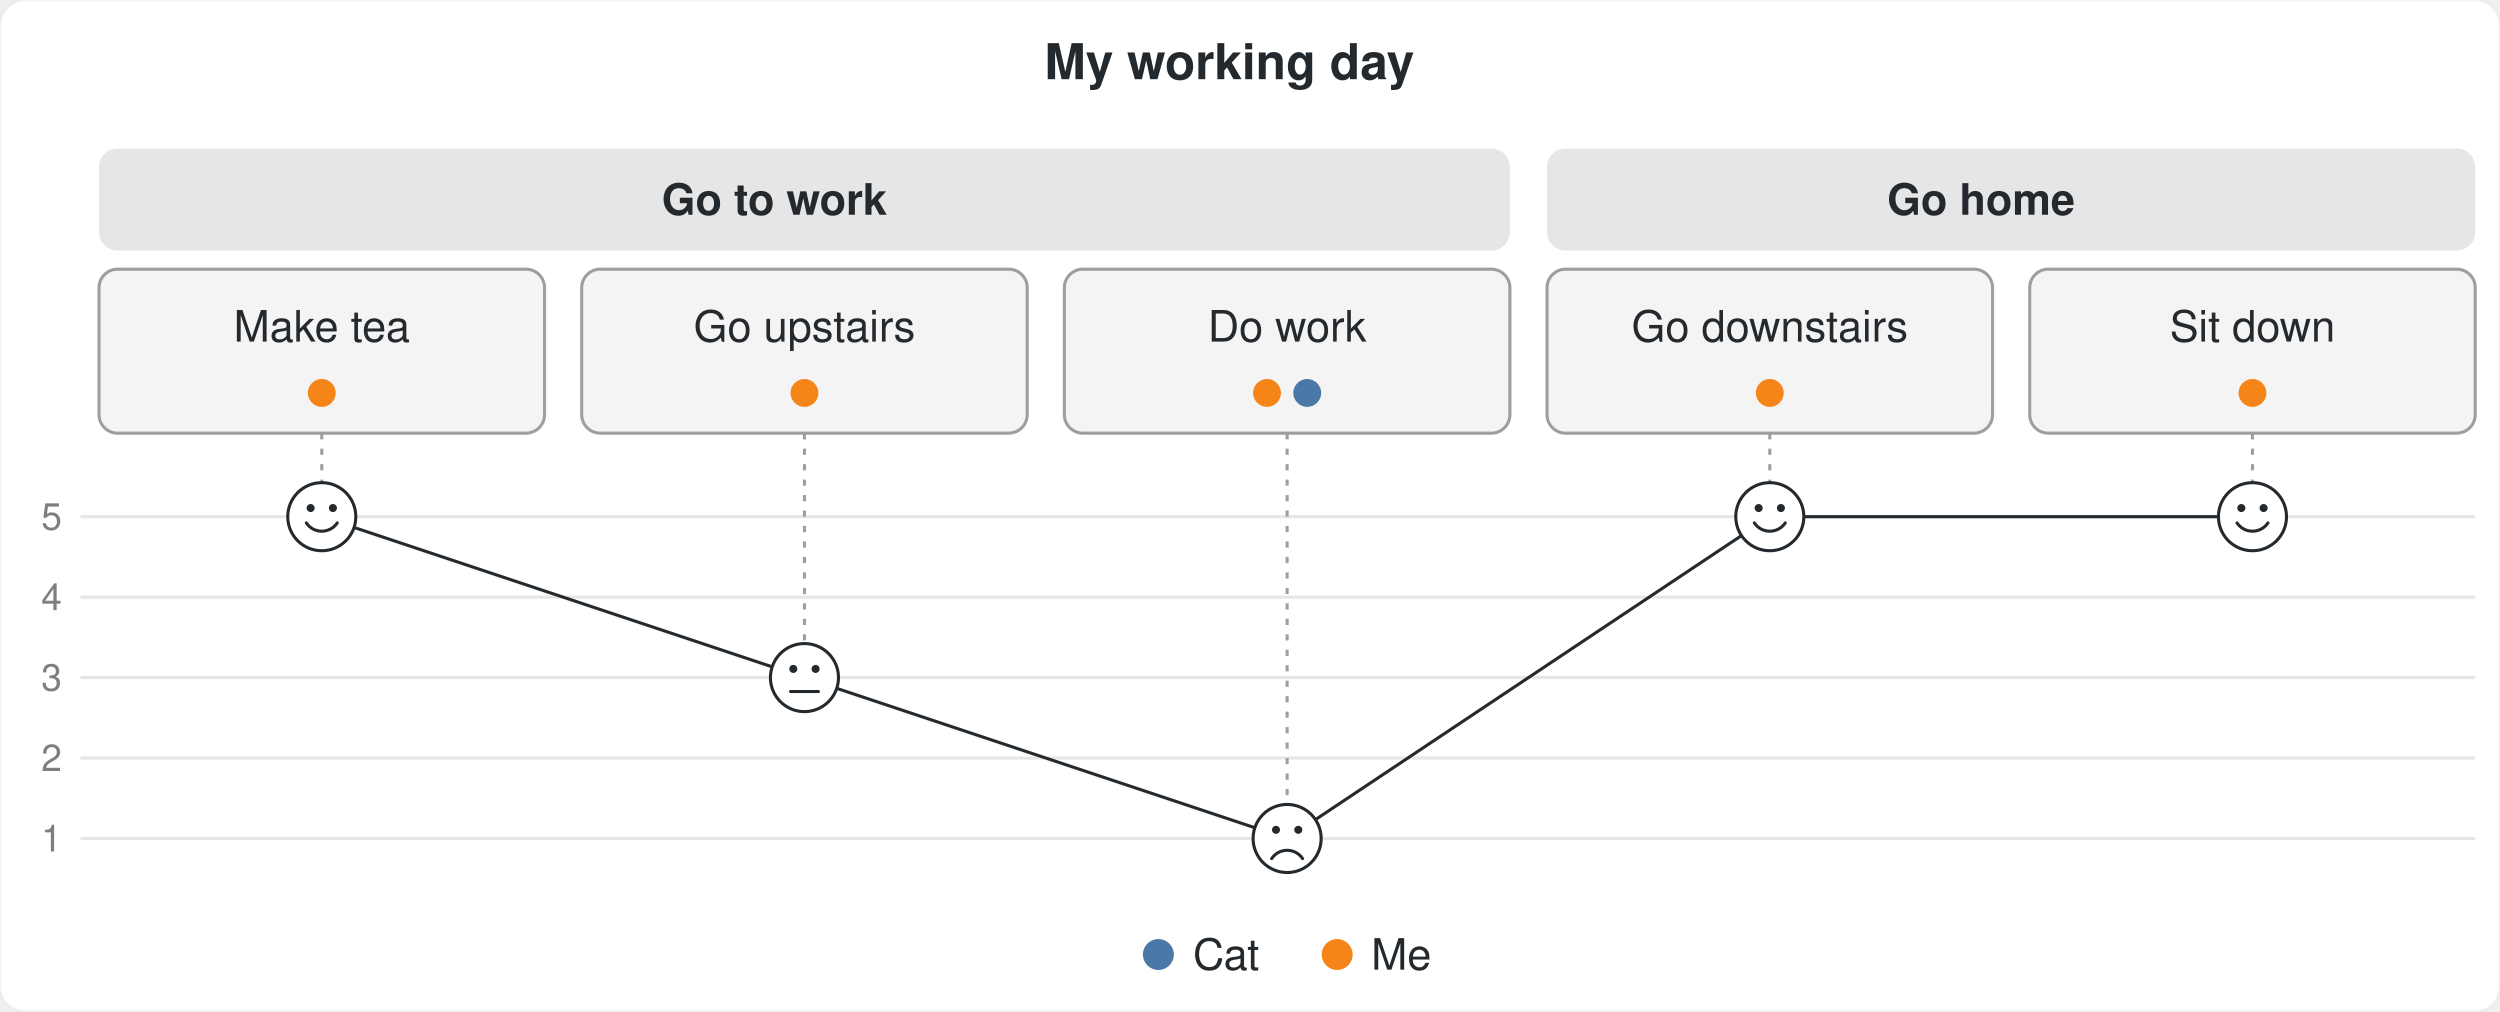
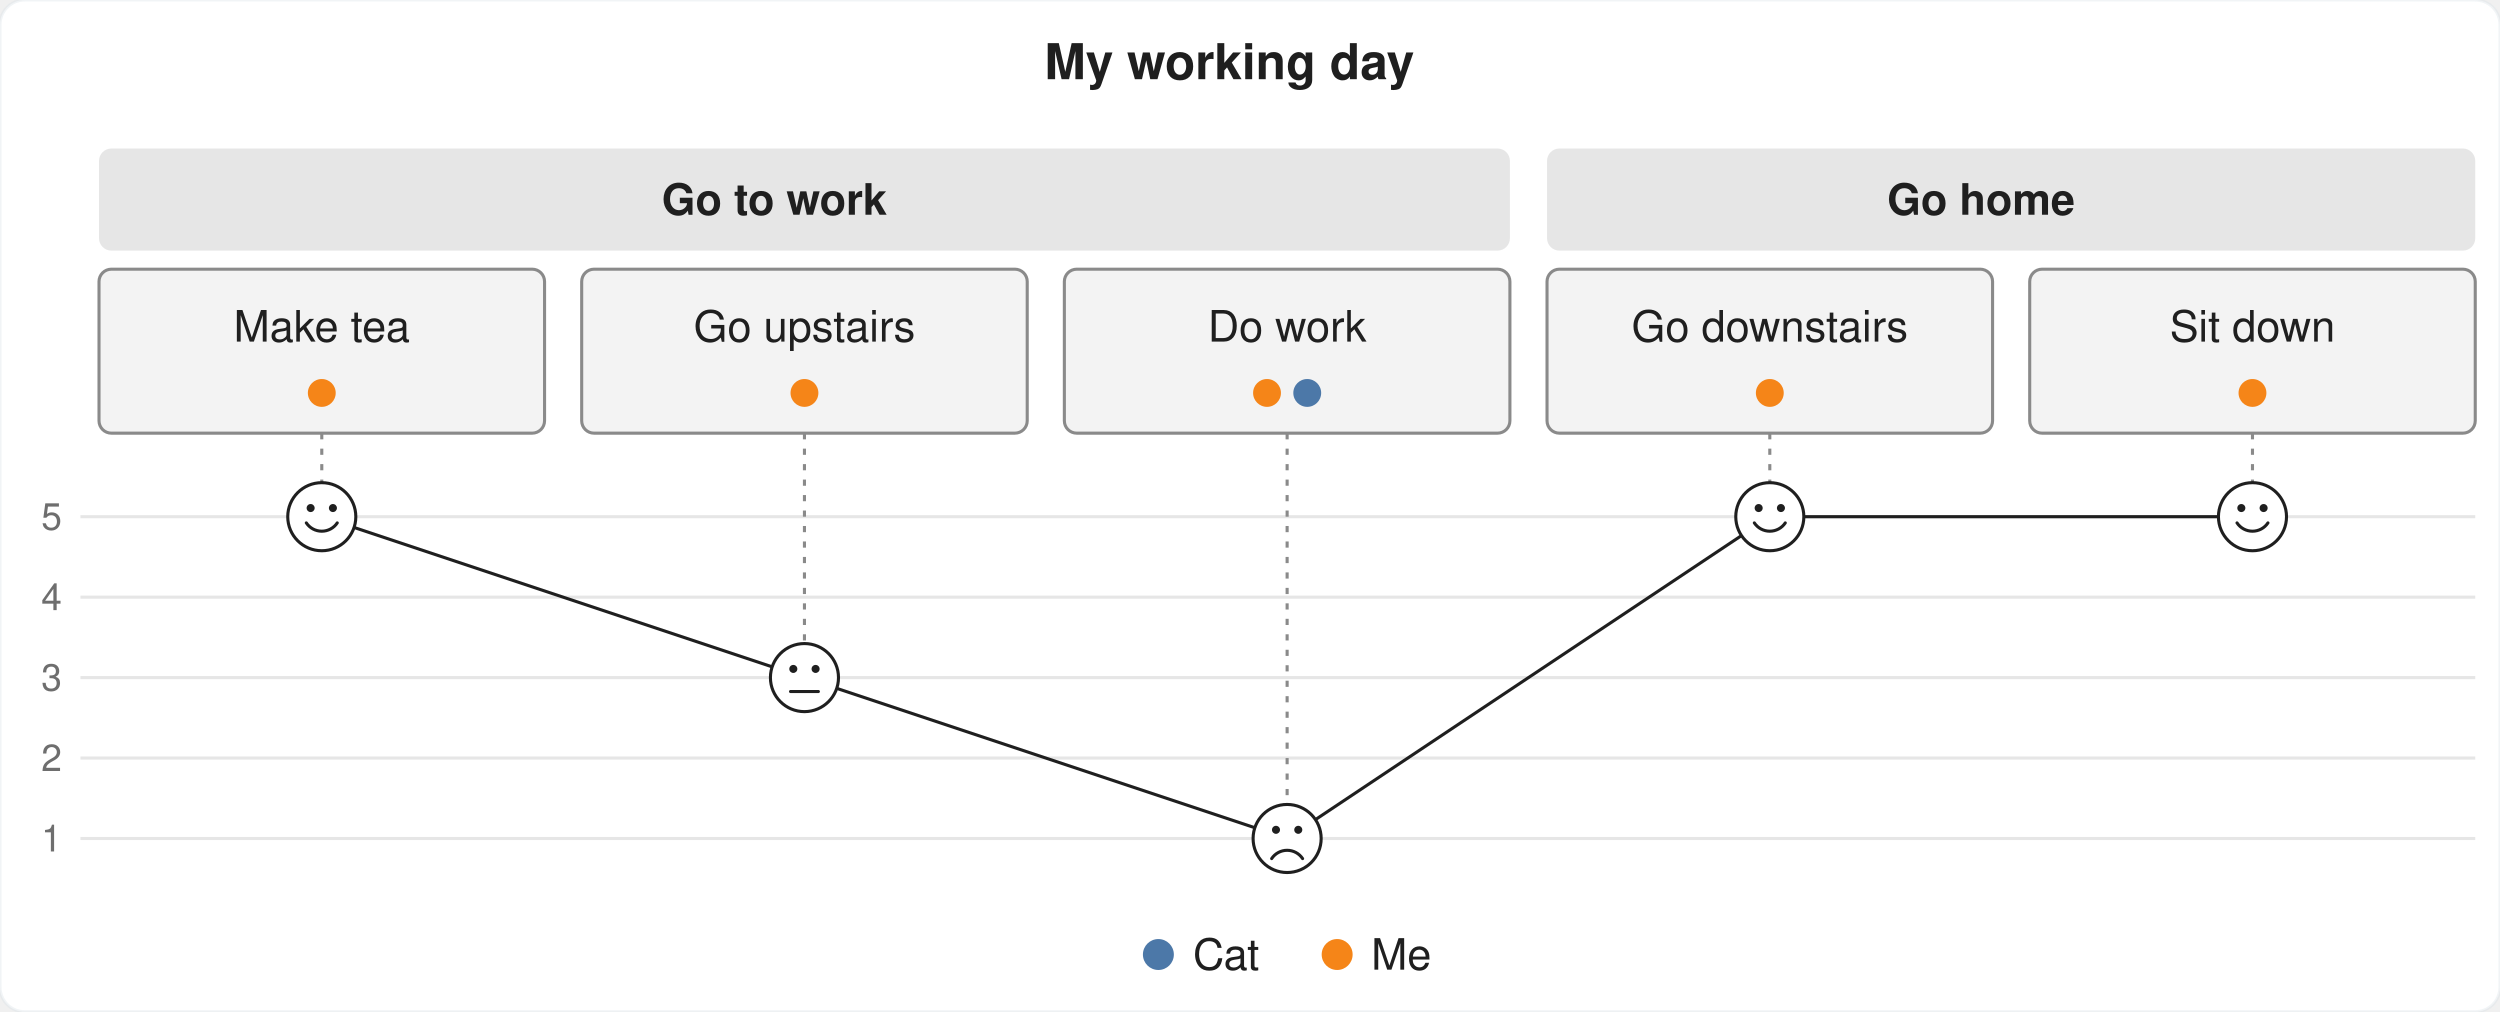
- <svg xmlns="http://www.w3.org/2000/svg" class="pele pele-journey" viewBox="0 0 808 327" width="808" height="327" fill="#24292e" role="graphics-document document" aria-roledescription="journey" font-family="Helvetica" font-size="16">
+ <svg xmlns="http://www.w3.org/2000/svg" class="pele pele-journey" viewBox="0 0 808 327" width="808" height="327" fill="#1f1f1f" role="graphics-document document" aria-roledescription="journey" font-family="Helvetica" font-size="16">
  <rect x="0" y="0" width="808" height="327" rx="8" fill="#ffffff" stroke="#d8dee4" stroke-width="1" stroke-opacity="0.35" />
  <text class="pele-title" font-weight="bold" text-anchor="middle" xml:space="preserve" x="404" y="25.6">
    <tspan x="404" y="25.6">My working day</tspan>
  </text>
  <path class="pele-grid" d="M26,167H800M26,193H800M26,219H800M26,245H800M26,271H800" fill="none" stroke="#e6e6e6" />
-   <g class="pele-scale" font-size="12" text-anchor="end" fill="#7c7f82">
+   <g class="pele-scale" font-size="12" text-anchor="end" fill="#6e6e6e">
    <text x="20" y="171.2" font-size="12">5</text>
    <text x="20" y="197.2" font-size="12">4</text>
    <text x="20" y="223.2" font-size="12">3</text>
    <text x="20" y="249.2" font-size="12">2</text>
    <text x="20" y="275.2" font-size="12">1</text>
  </g>
-   <path class="pele-stems" d="M104,140V156M260,140V208M416,140V260M572,140V156M728,140V156" fill="none" stroke="#9c9fa1" stroke-dasharray="2 3" />
-   <path class="pele-edge" d="M104,167L260,219L416,271L572,167L728,167" fill="none" stroke="#24292e" stroke-linejoin="round" />
+   <path class="pele-stems" d="M104,140V156M260,140V208M416,140V260M572,140V156M728,140V156" fill="none" stroke="#8a8a8a" stroke-dasharray="2 3" />
+   <path class="pele-edge" d="M104,167L260,219L416,271L572,167L728,167" fill="none" stroke="#1f1f1f" stroke-linejoin="round" />
  <g class="pele-face pele-face-happy" transform="translate(104,167)">
-     <circle r="11" fill="#ffffff" stroke="#24292e" />
-     <g fill="#24292e">
+     <circle r="11" fill="#ffffff" stroke="#1f1f1f" />
+     <g fill="#1f1f1f">
      <circle cx="-3.6" cy="-2.8" r="1.3" />
      <circle cx="3.6" cy="-2.8" r="1.3" />
    </g>
-     <path d="M-5,2A6,6 0 0 0 5,2" fill="none" stroke="#24292e" stroke-linecap="round" />
+     <path d="M-5,2A6,6 0 0 0 5,2" fill="none" stroke="#1f1f1f" stroke-linecap="round" />
  </g>
  <g class="pele-face pele-face-neutral" transform="translate(260,219)">
-     <circle r="11" fill="#ffffff" stroke="#24292e" />
-     <g fill="#24292e">
+     <circle r="11" fill="#ffffff" stroke="#1f1f1f" />
+     <g fill="#1f1f1f">
      <circle cx="-3.6" cy="-2.8" r="1.3" />
      <circle cx="3.6" cy="-2.8" r="1.3" />
    </g>
-     <path d="M-4.5,4.5H4.5" fill="none" stroke="#24292e" stroke-linecap="round" />
+     <path d="M-4.5,4.5H4.5" fill="none" stroke="#1f1f1f" stroke-linecap="round" />
  </g>
  <g class="pele-face pele-face-sad" transform="translate(416,271)">
-     <circle r="11" fill="#ffffff" stroke="#24292e" />
-     <g fill="#24292e">
+     <circle r="11" fill="#ffffff" stroke="#1f1f1f" />
+     <g fill="#1f1f1f">
      <circle cx="-3.6" cy="-2.8" r="1.3" />
      <circle cx="3.6" cy="-2.8" r="1.3" />
    </g>
-     <path d="M-5,6.5A6,6 0 0 1 5,6.5" fill="none" stroke="#24292e" stroke-linecap="round" />
+     <path d="M-5,6.5A6,6 0 0 1 5,6.5" fill="none" stroke="#1f1f1f" stroke-linecap="round" />
  </g>
  <g class="pele-face pele-face-happy" transform="translate(572,167)">
-     <circle r="11" fill="#ffffff" stroke="#24292e" />
-     <g fill="#24292e">
+     <circle r="11" fill="#ffffff" stroke="#1f1f1f" />
+     <g fill="#1f1f1f">
      <circle cx="-3.6" cy="-2.8" r="1.3" />
      <circle cx="3.6" cy="-2.8" r="1.3" />
    </g>
-     <path d="M-5,2A6,6 0 0 0 5,2" fill="none" stroke="#24292e" stroke-linecap="round" />
+     <path d="M-5,2A6,6 0 0 0 5,2" fill="none" stroke="#1f1f1f" stroke-linecap="round" />
  </g>
  <g class="pele-face pele-face-happy" transform="translate(728,167)">
-     <circle r="11" fill="#ffffff" stroke="#24292e" />
-     <g fill="#24292e">
+     <circle r="11" fill="#ffffff" stroke="#1f1f1f" />
+     <g fill="#1f1f1f">
      <circle cx="-3.6" cy="-2.8" r="1.3" />
      <circle cx="3.6" cy="-2.8" r="1.3" />
    </g>
-     <path d="M-5,2A6,6 0 0 0 5,2" fill="none" stroke="#24292e" stroke-linecap="round" />
+     <path d="M-5,2A6,6 0 0 0 5,2" fill="none" stroke="#1f1f1f" stroke-linecap="round" />
  </g>
  <g class="pele-cluster pele-section" data-id="Go to work">
-     <rect x="32" y="48" width="456" height="33" fill="#e6e6e6" rx="6" />
+     <rect x="32" y="48" width="456" height="33" fill="#e6e6e6" rx="4" />
    <text font-size="14" font-weight="bold" text-anchor="middle" xml:space="preserve" x="260" y="69.4">
      <tspan x="260" y="69.4">Go to work</tspan>
    </text>
    <g class="pele-node pele-task" data-id="Make tea">
-       <rect x="32" y="87" width="144" height="53" fill="#f4f4f5" stroke="#9c9fa1" rx="6" />
+       <rect x="32" y="87" width="144" height="53" fill="#f3f3f3" stroke="#8a8a8a" rx="4" />
      <text font-size="14" x="104" y="110.4" text-anchor="middle">Make tea</text>
-       <circle class="pele-actor" cx="104" cy="127" r="5" fill="#f58518" stroke="#f4f4f5" />
+       <circle class="pele-actor" cx="104" cy="127" r="5" fill="#f58518" stroke="#f3f3f3" />
    </g>
    <g class="pele-node pele-task" data-id="Go upstairs">
-       <rect x="188" y="87" width="144" height="53" fill="#f4f4f5" stroke="#9c9fa1" rx="6" />
+       <rect x="188" y="87" width="144" height="53" fill="#f3f3f3" stroke="#8a8a8a" rx="4" />
      <text font-size="14" x="260" y="110.4" text-anchor="middle">Go upstairs</text>
-       <circle class="pele-actor" cx="260" cy="127" r="5" fill="#f58518" stroke="#f4f4f5" />
+       <circle class="pele-actor" cx="260" cy="127" r="5" fill="#f58518" stroke="#f3f3f3" />
    </g>
    <g class="pele-node pele-task" data-id="Do work">
-       <rect x="344" y="87" width="144" height="53" fill="#f4f4f5" stroke="#9c9fa1" rx="6" />
+       <rect x="344" y="87" width="144" height="53" fill="#f3f3f3" stroke="#8a8a8a" rx="4" />
      <text font-size="14" x="416" y="110.4" text-anchor="middle">Do work</text>
-       <circle class="pele-actor" cx="409.5" cy="127" r="5" fill="#f58518" stroke="#f4f4f5" />
-       <circle class="pele-actor" cx="422.5" cy="127" r="5" fill="#4c78a8" stroke="#f4f4f5" />
+       <circle class="pele-actor" cx="409.5" cy="127" r="5" fill="#f58518" stroke="#f3f3f3" />
+       <circle class="pele-actor" cx="422.5" cy="127" r="5" fill="#4c78a8" stroke="#f3f3f3" />
    </g>
  </g>
  <g class="pele-cluster pele-section" data-id="Go home">
-     <rect x="500" y="48" width="300" height="33" fill="#e6e6e6" rx="6" />
+     <rect x="500" y="48" width="300" height="33" fill="#e6e6e6" rx="4" />
    <text font-size="14" font-weight="bold" text-anchor="middle" xml:space="preserve" x="650" y="69.4">
      <tspan x="650" y="69.4">Go home</tspan>
    </text>
    <g class="pele-node pele-task" data-id="Go downstairs">
-       <rect x="500" y="87" width="144" height="53" fill="#f4f4f5" stroke="#9c9fa1" rx="6" />
+       <rect x="500" y="87" width="144" height="53" fill="#f3f3f3" stroke="#8a8a8a" rx="4" />
      <text font-size="14" x="572" y="110.4" text-anchor="middle">Go downstairs</text>
-       <circle class="pele-actor" cx="572" cy="127" r="5" fill="#f58518" stroke="#f4f4f5" />
+       <circle class="pele-actor" cx="572" cy="127" r="5" fill="#f58518" stroke="#f3f3f3" />
    </g>
    <g class="pele-node pele-task" data-id="Sit down">
-       <rect x="656" y="87" width="144" height="53" fill="#f4f4f5" stroke="#9c9fa1" rx="6" />
+       <rect x="656" y="87" width="144" height="53" fill="#f3f3f3" stroke="#8a8a8a" rx="4" />
      <text font-size="14" x="728" y="110.4" text-anchor="middle">Sit down</text>
-       <circle class="pele-actor" cx="728" cy="127" r="5" fill="#f58518" stroke="#f4f4f5" />
+       <circle class="pele-actor" cx="728" cy="127" r="5" fill="#f58518" stroke="#f3f3f3" />
    </g>
  </g>
  <g class="pele-legend" font-size="14">
    <g class="pele-legend-item" data-id="Cat">
      <circle cx="374.39" cy="308.5" r="5" fill="#4c78a8" />
      <text x="396.28" y="313.4" text-anchor="middle" font-size="14">Cat</text>
    </g>
    <g class="pele-legend-item" data-id="Me">
      <circle cx="432.17" cy="308.5" r="5" fill="#f58518" />
      <text x="452.89" y="313.4" text-anchor="middle" font-size="14">Me</text>
    </g>
  </g>
</svg>
